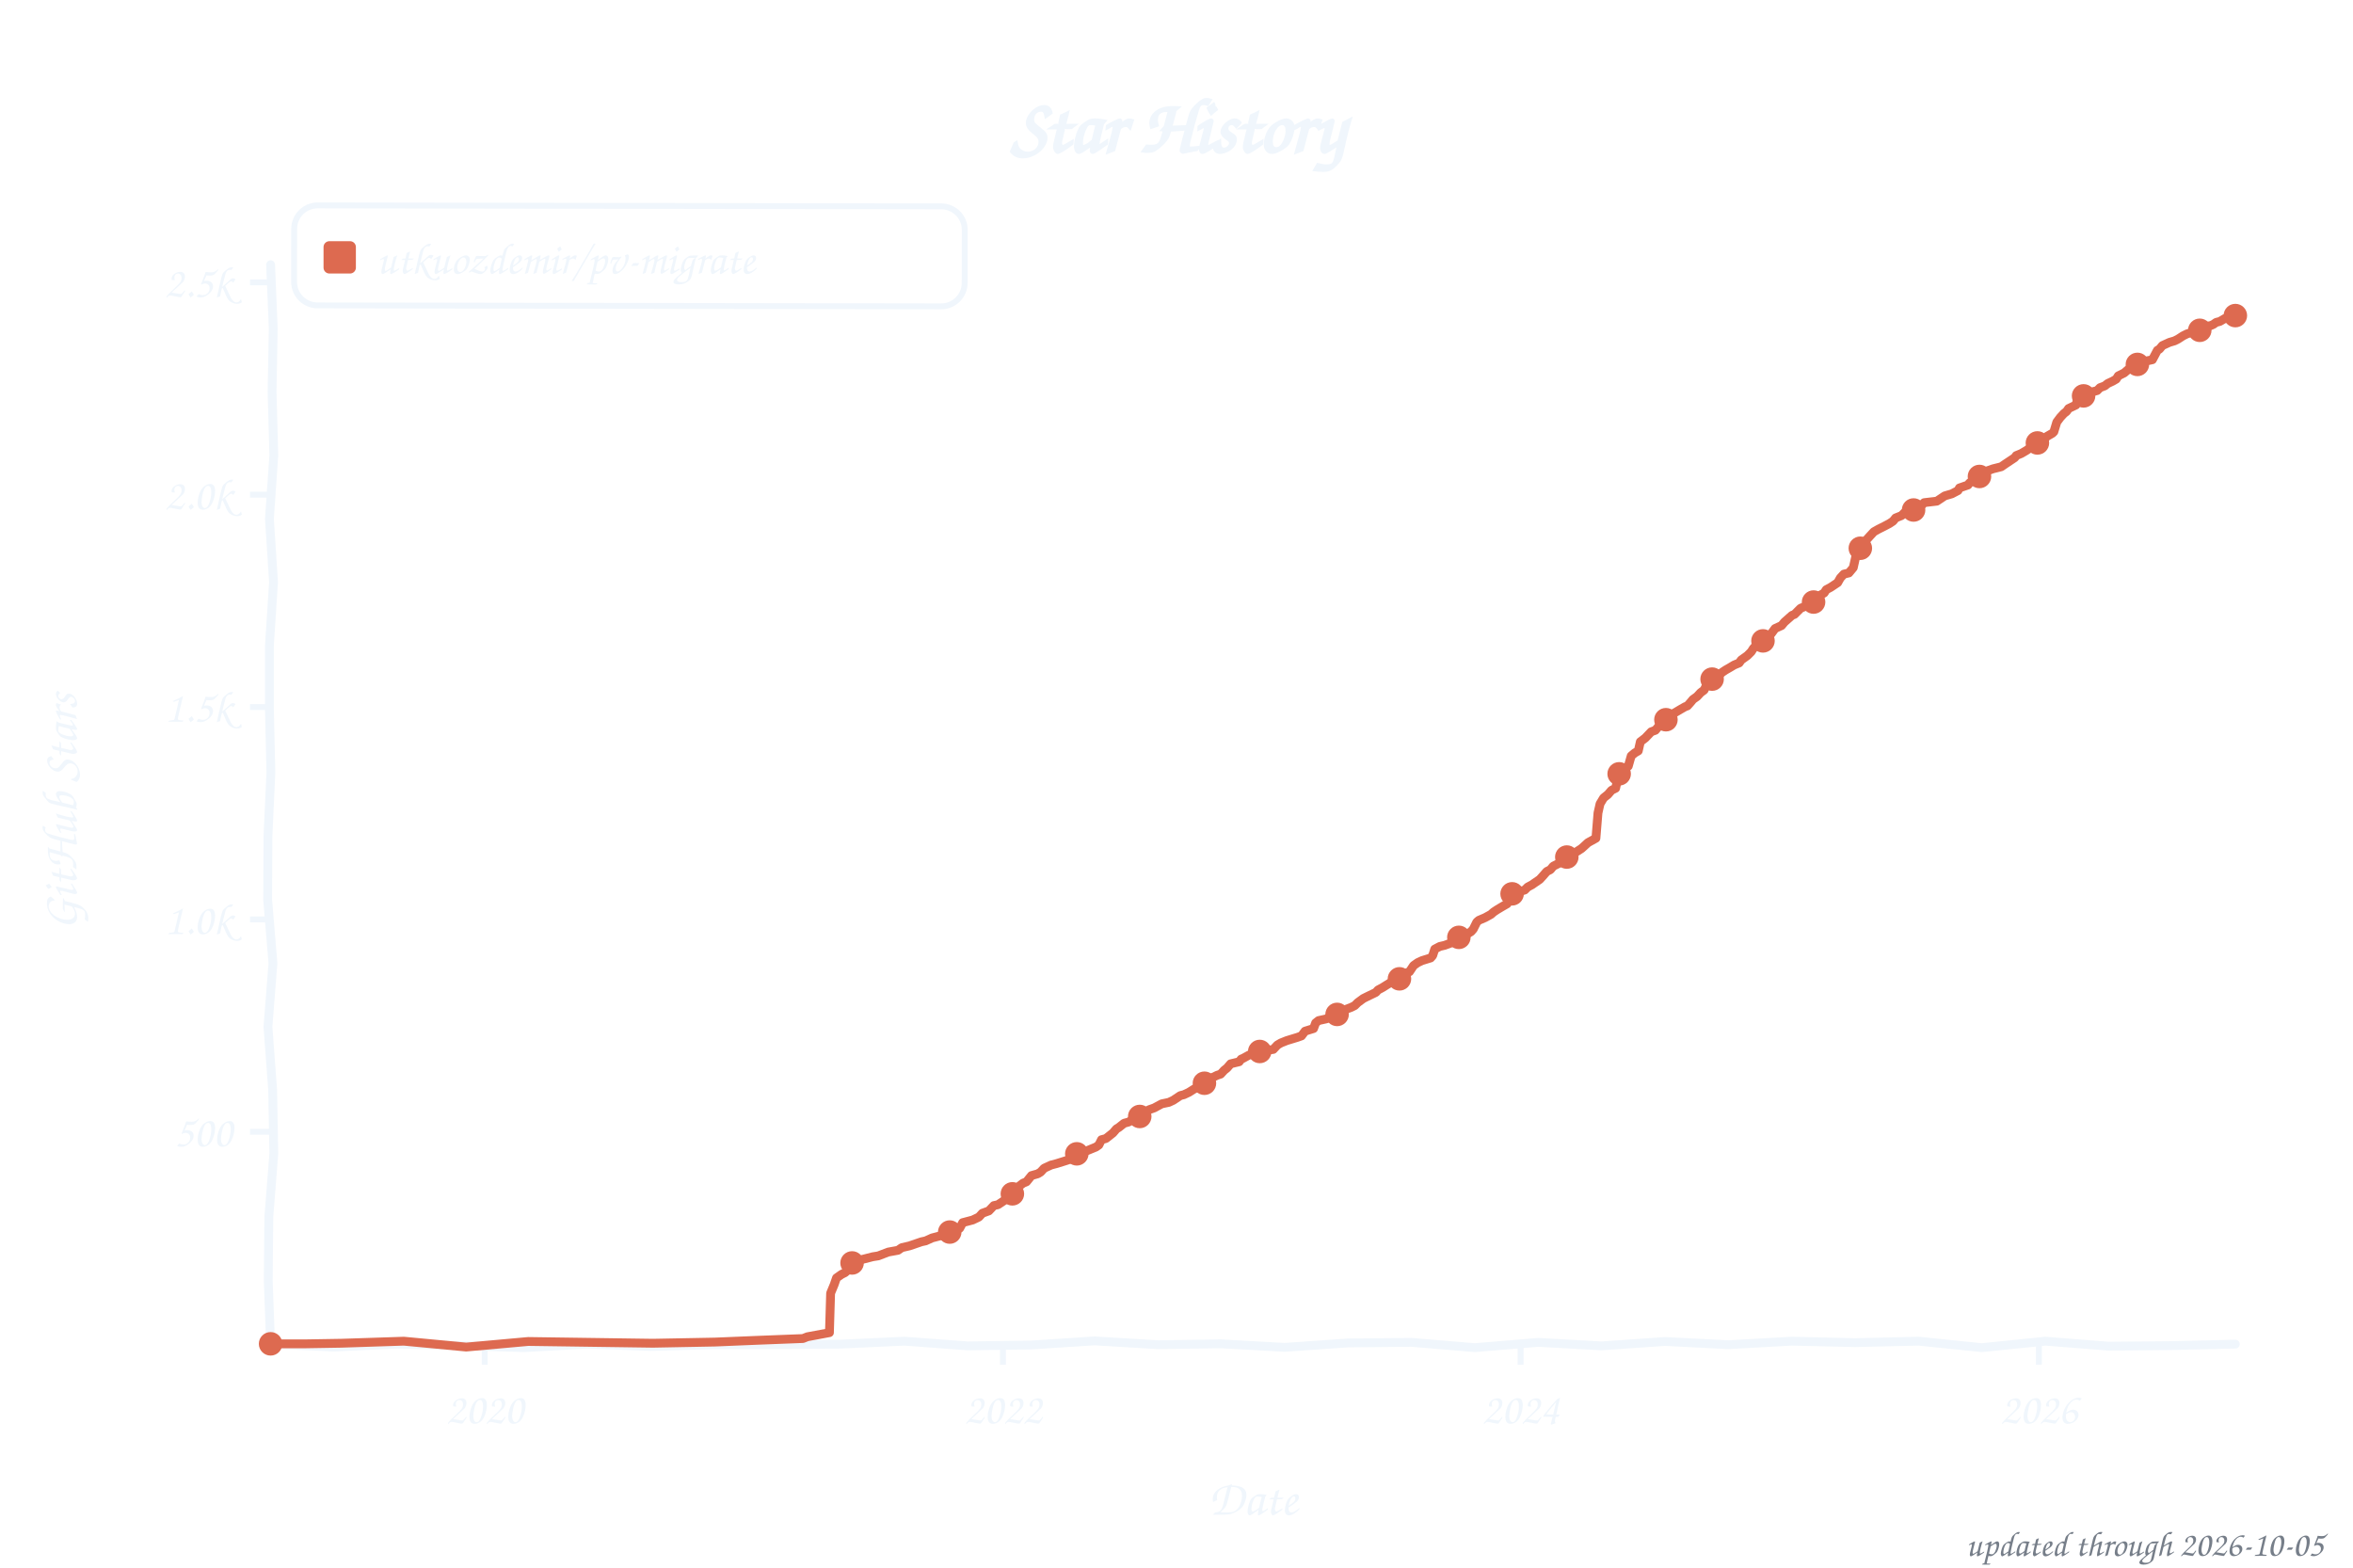
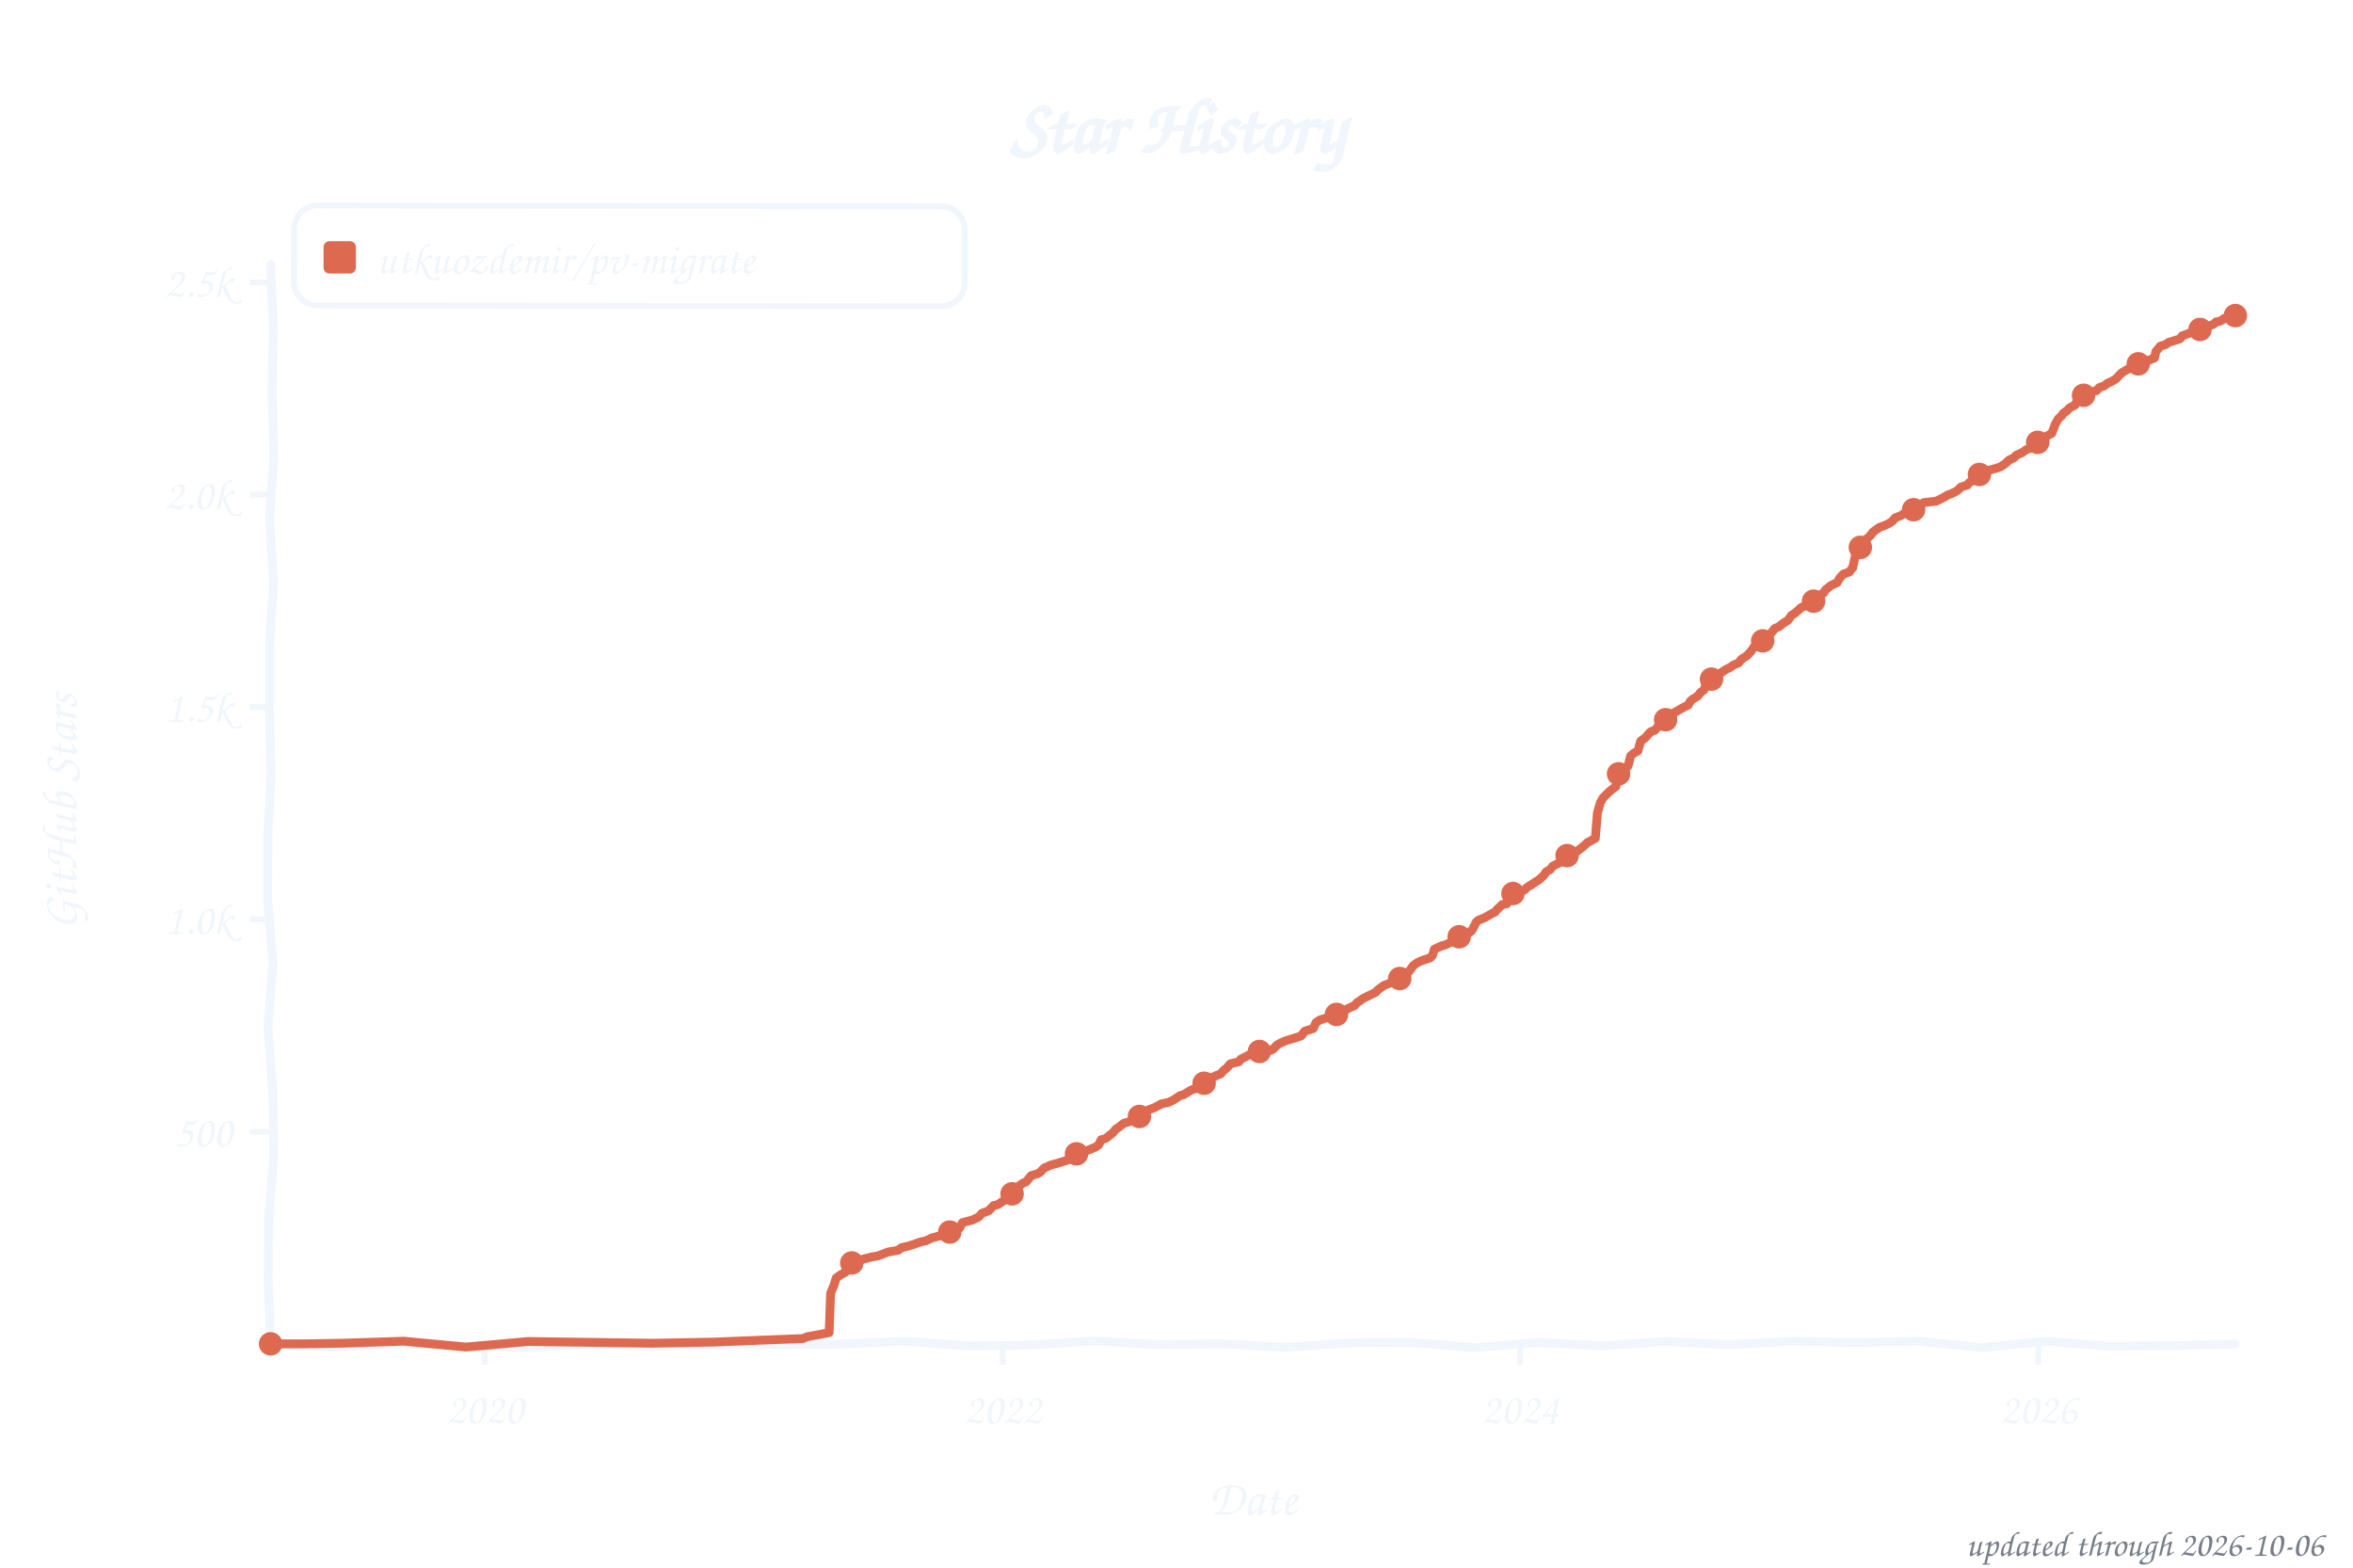
<svg xmlns="http://www.w3.org/2000/svg" width="800" height="533" viewBox="0 0 800 533" role="img" aria-label="Star history of utkuozdemir/pv-migrate">
  <style>text{font-family:"Comic Sans MS","Chalkboard SE","Comic Neue","Marker Felt",cursive}</style>
  <text x="400" y="52" font-size="26" font-weight="bold" text-anchor="middle" fill="#f0f6fc">Star History</text>
  <rect x="100" y="70" width="228" height="34" rx="8" fill="none" stroke="#f0f6fc" stroke-width="2" transform="rotate(0.09 214 87)" />
  <rect x="110" y="82" width="11" height="11" rx="2" fill="#dd6a50" />
  <text x="128" y="93" font-size="15" fill="#f0f6fc" textLength="189" lengthAdjust="spacingAndGlyphs">utkuozdemir/pv-migrate</text>
  <line x1="85" y1="384.8" x2="92" y2="384.8" stroke="#f0f6fc" stroke-width="2" />
  <text x="79" y="389.8" font-size="15" text-anchor="end" fill="#f0f6fc">500</text>
  <line x1="85" y1="312.6" x2="92" y2="312.6" stroke="#f0f6fc" stroke-width="2" />
  <text x="79" y="317.6" font-size="15" text-anchor="end" fill="#f0f6fc">1.0k</text>
  <line x1="85" y1="240.4" x2="92" y2="240.4" stroke="#f0f6fc" stroke-width="2" />
  <text x="79" y="245.4" font-size="15" text-anchor="end" fill="#f0f6fc">1.5k</text>
  <line x1="85" y1="168.2" x2="92" y2="168.2" stroke="#f0f6fc" stroke-width="2" />
  <text x="79" y="173.2" font-size="15" text-anchor="end" fill="#f0f6fc">2.0k</text>
  <line x1="85" y1="96.0" x2="92" y2="96.0" stroke="#f0f6fc" stroke-width="2" />
  <text x="79" y="101.0" font-size="15" text-anchor="end" fill="#f0f6fc">2.5k</text>
  <line x1="164.8" y1="457" x2="164.8" y2="464" stroke="#f0f6fc" stroke-width="2" />
  <text x="164.8" y="484" font-size="15" text-anchor="middle" fill="#f0f6fc">2020</text>
-   <line x1="341.0" y1="457" x2="341.0" y2="464" stroke="#f0f6fc" stroke-width="2" />
-   <text x="341.0" y="484" font-size="15" text-anchor="middle" fill="#f0f6fc">2022</text>
-   <line x1="517.0" y1="457" x2="517.0" y2="464" stroke="#f0f6fc" stroke-width="2" />
-   <text x="517.0" y="484" font-size="15" text-anchor="middle" fill="#f0f6fc">2024</text>
-   <line x1="693.2" y1="457" x2="693.2" y2="464" stroke="#f0f6fc" stroke-width="2" />
-   <text x="693.2" y="484" font-size="15" text-anchor="middle" fill="#f0f6fc">2026</text>
+   <line x1="340.9" y1="457" x2="340.9" y2="464" stroke="#f0f6fc" stroke-width="2" />
+   <text x="340.9" y="484" font-size="15" text-anchor="middle" fill="#f0f6fc">2022</text>
+   <line x1="516.8" y1="457" x2="516.8" y2="464" stroke="#f0f6fc" stroke-width="2" />
+   <text x="516.8" y="484" font-size="15" text-anchor="middle" fill="#f0f6fc">2024</text>
+   <line x1="693.0" y1="457" x2="693.0" y2="464" stroke="#f0f6fc" stroke-width="2" />
+   <text x="693.0" y="484" font-size="15" text-anchor="middle" fill="#f0f6fc">2026</text>
  <text x="426" y="515" font-size="17" text-anchor="middle" fill="#f0f6fc">Date</text>
  <text x="26" y="276" font-size="17" text-anchor="middle" fill="#f0f6fc" transform="rotate(-90 26 276)">GitHub Stars</text>
  <path d="M 92.0,90.0 L 92.9,111.6 L 92.5,133.2 L 93.1,154.8 L 91.6,176.4 L 93.0,197.9 L 91.6,219.5 L 91.6,241.1 L 92.1,262.7 L 91.1,284.3 L 91.0,305.9 L 92.8,327.5 L 91.1,349.1 L 92.7,370.6 L 93.1,392.2 L 91.4,413.8 L 91.2,435.4 L 92.0,457.0 L 113.5,458.0 L 135.1,457.0 L 156.6,457.5 L 178.2,458.2 L 199.7,457.0 L 221.3,457.8 L 242.8,457.2 L 264.4,457.2 L 285.9,457.0 L 307.5,456.0 L 329.0,457.6 L 350.6,457.3 L 372.1,455.9 L 393.7,457.2 L 415.2,456.9 L 436.8,458.1 L 458.3,456.6 L 479.9,456.4 L 501.4,458.2 L 523.0,456.4 L 544.5,457.6 L 566.1,456.1 L 587.6,457.2 L 609.2,456.0 L 630.7,456.5 L 652.3,456.0 L 673.8,458.2 L 695.4,456.0 L 716.9,457.7 L 738.5,457.5 L 760.0,457.0" fill="none" stroke="#f0f6fc" stroke-width="3" stroke-linecap="round" stroke-linejoin="round" />
-   <path d="M 92.0,456.9 L 104.1,456.9 L 116.1,456.7 L 137.3,456.0 L 158.5,458.0 L 179.6,456.1 L 200.8,456.4 L 222.0,456.7 L 243.1,456.3 L 257.6,455.7 L 273.0,455.1 L 274.5,454.5 L 282.0,453.1 L 282.4,439.7 L 283.6,436.8 L 284.4,434.5 L 286.1,433.3 L 287.3,432.7 L 288.2,431.9 L 289.2,429.6 L 290.9,429.1 L 292.8,428.3 L 296.7,427.3 L 298.6,427.0 L 302.0,425.7 L 305.3,425.1 L 306.6,424.2 L 309.2,423.6 L 313.3,422.2 L 314.7,421.9 L 316.9,420.9 L 321.5,419.7 L 322.9,418.9 L 325.1,417.9 L 326.3,417.6 L 327.3,415.7 L 330.7,414.8 L 332.8,413.8 L 334.0,412.5 L 336.2,411.7 L 337.9,409.9 L 339.3,409.6 L 340.8,408.6 L 342.0,407.8 L 343.2,406.5 L 344.2,405.9 L 345.6,404.0 L 347.8,402.3 L 349.0,401.8 L 350.7,399.7 L 352.8,399.1 L 353.8,398.5 L 355.0,397.2 L 357.4,396.1 L 359.3,395.6 L 362.5,394.6 L 364.6,393.9 L 365.6,393.0 L 366.3,392.2 L 368.7,391.6 L 372.6,390.0 L 373.6,389.3 L 374.5,387.5 L 376.0,387.1 L 378.4,385.2 L 379.6,383.8 L 380.3,383.4 L 382.2,381.9 L 383.7,381.5 L 384.7,380.9 L 387.1,379.9 L 388.0,379.3 L 389.2,378.2 L 390.7,377.3 L 392.4,376.7 L 395.0,375.3 L 397.4,374.8 L 398.9,374.1 L 401.3,372.5 L 402.5,372.2 L 404.2,371.4 L 406.1,370.2 L 407.1,369.8 L 408.3,368.6 L 410.7,367.6 L 411.7,366.6 L 413.8,365.6 L 415.0,365.2 L 416.2,363.9 L 417.2,363.1 L 418.4,361.7 L 421.3,361.0 L 422.0,360.1 L 422.7,359.8 L 424.7,358.7 L 427.1,358.1 L 428.3,357.5 L 432.9,356.8 L 434.3,355.3 L 435.5,354.6 L 437.5,353.8 L 441.1,352.7 L 442.5,352.2 L 443.7,350.6 L 446.6,349.7 L 447.3,347.8 L 448.3,347.0 L 451.0,346.4 L 452.6,345.4 L 454.8,344.5 L 457.0,343.4 L 459.4,342.5 L 460.6,341.9 L 461.6,340.9 L 463.5,339.5 L 464.7,338.9 L 467.8,337.4 L 468.5,336.6 L 470.0,335.8 L 472.4,334.3 L 473.6,333.7 L 476.0,332.7 L 477.0,331.2 L 479.2,330.4 L 480.6,328.3 L 482.0,327.3 L 483.5,326.6 L 486.4,325.7 L 487.1,324.9 L 487.8,322.7 L 489.5,321.8 L 491.2,321.4 L 493.1,320.7 L 494.6,319.2 L 496.3,318.5 L 498.2,317.9 L 500.1,316.8 L 500.9,315.9 L 502.1,313.5 L 502.8,312.9 L 504.9,312.0 L 506.9,310.9 L 507.8,310.1 L 509.0,309.3 L 510.5,308.4 L 512.4,307.3 L 513.1,306.1 L 514.6,303.8 L 518.4,302.6 L 519.4,301.6 L 520.9,300.8 L 521.6,300.3 L 523.5,299.0 L 524.5,297.9 L 525.9,296.3 L 527.1,295.7 L 528.1,294.5 L 530.3,293.4 L 530.7,292.8 L 532.4,292.0 L 533.2,290.8 L 536.0,289.6 L 537.7,288.5 L 538.7,287.6 L 539.9,286.5 L 542.6,285.0 L 543.3,276.4 L 544.0,273.3 L 545.2,271.3 L 546.7,270.1 L 547.9,268.7 L 549.3,268.0 L 550.3,263.5 L 551.7,262.1 L 552.9,260.9 L 553.6,260.5 L 554.6,257.0 L 555.8,256.0 L 557.0,255.3 L 557.7,252.2 L 559.4,250.9 L 561.4,248.8 L 562.8,248.3 L 564.0,246.9 L 564.7,245.2 L 566.4,244.7 L 568.4,242.9 L 569.3,242.4 L 571.5,241.1 L 572.9,240.3 L 573.7,240.0 L 574.6,239.0 L 575.6,237.8 L 577.0,236.8 L 578.2,235.5 L 579.4,234.6 L 580.4,232.5 L 581.6,231.2 L 583.1,230.3 L 584.3,229.7 L 585.5,228.6 L 586.7,227.8 L 588.1,227.0 L 589.6,226.1 L 591.3,225.4 L 592.0,224.4 L 594.1,222.9 L 595.4,221.6 L 596.1,220.5 L 597.0,219.5 L 599.0,218.6 L 599.9,217.0 L 602.1,215.6 L 603.5,213.7 L 604.8,213.1 L 605.7,212.7 L 606.7,211.5 L 609.3,209.2 L 610.1,208.9 L 611.7,207.3 L 612.2,206.8 L 613.7,206.2 L 615.4,205.3 L 616.6,204.7 L 617.5,203.6 L 619.0,202.3 L 620.2,201.6 L 620.9,200.5 L 622.4,199.7 L 624.8,198.1 L 625.7,196.5 L 626.9,195.2 L 628.6,194.8 L 630.1,193.0 L 631.0,189.0 L 632.0,186.8 L 633.0,185.8 L 633.7,184.5 L 634.9,183.2 L 635.8,182.2 L 637.1,180.8 L 638.7,179.9 L 640.7,178.9 L 642.4,178.0 L 643.6,177.2 L 644.5,176.1 L 646.5,175.3 L 647.4,174.4 L 650.3,173.5 L 651.3,173.1 L 652.7,172.5 L 654.2,170.9 L 658.5,170.4 L 659.7,169.6 L 661.2,168.6 L 663.6,167.9 L 665.7,166.8 L 666.2,165.9 L 669.1,164.9 L 669.6,164.2 L 671.5,163.0 L 672.7,162.3 L 673.9,160.8 L 675.9,160.0 L 677.6,159.4 L 680.4,158.7 L 681.7,157.8 L 682.6,157.2 L 685.0,155.6 L 685.5,154.9 L 687.2,154.2 L 688.9,153.2 L 689.8,152.6 L 692.3,151.4 L 692.7,150.6 L 694.7,149.7 L 695.9,148.4 L 697.8,147.3 L 698.3,146.8 L 699.3,143.5 L 700.5,141.9 L 701.7,140.6 L 702.6,139.9 L 703.3,138.9 L 705.8,137.7 L 706.2,136.3 L 708.2,134.8 L 708.7,134.4 L 710.3,133.5 L 713.0,132.8 L 714.0,131.8 L 715.6,131.2 L 716.6,130.4 L 718.3,129.6 L 719.5,128.9 L 720.2,127.8 L 722.2,126.8 L 723.6,125.6 L 724.8,124.9 L 725.8,124.3 L 727.5,123.6 L 728.9,122.9 L 731.8,122.3 L 733.5,119.1 L 734.2,118.7 L 735.2,117.5 L 737.6,116.4 L 739.3,115.9 L 740.5,115.3 L 742.2,114.2 L 743.6,113.5 L 747.0,112.5 L 747.7,112.5 L 748.9,111.9 L 749.4,111.5 L 750.4,110.9 L 751.6,110.7 L 752.5,110.3 L 753.5,109.6 L 754.7,109.3 L 755.4,108.9 L 756.4,108.3 L 757.1,108.3 L 758.6,107.4 L 759.0,107.3 L 760.0,107.3" fill="none" stroke="#dd6a50" stroke-width="3" stroke-linecap="round" stroke-linejoin="round" />
+   <path d="M 92.0,456.9 L 104.0,456.9 L 116.1,456.7 L 137.3,456.0 L 158.4,458.0 L 179.6,456.1 L 200.8,456.4 L 221.9,456.7 L 243.1,456.3 L 257.6,455.7 L 273.0,455.1 L 274.4,454.5 L 281.9,453.1 L 282.4,439.7 L 283.6,436.8 L 284.3,434.5 L 286.0,433.3 L 287.2,432.7 L 288.2,431.9 L 289.1,429.6 L 290.8,429.1 L 292.7,428.3 L 296.6,427.3 L 298.5,427.0 L 301.9,425.7 L 305.3,425.1 L 306.5,424.2 L 309.1,423.6 L 313.2,422.2 L 314.7,421.9 L 316.8,420.9 L 321.4,419.7 L 322.9,418.9 L 325.0,417.9 L 326.2,417.6 L 327.2,415.7 L 330.6,414.8 L 332.7,413.8 L 333.9,412.5 L 336.1,411.7 L 337.8,409.9 L 339.2,409.6 L 340.7,408.6 L 341.9,407.8 L 343.1,406.5 L 344.3,405.4 L 345.5,404.0 L 347.7,402.3 L 348.9,401.8 L 350.6,399.7 L 352.7,399.1 L 353.7,398.5 L 354.9,397.2 L 357.3,396.1 L 359.2,395.6 L 362.4,394.6 L 364.5,393.9 L 365.5,393.0 L 366.2,392.2 L 368.6,391.6 L 372.5,390.0 L 373.5,389.3 L 374.4,387.5 L 375.9,387.1 L 378.3,385.2 L 379.5,383.8 L 380.2,383.4 L 382.1,381.9 L 383.6,381.5 L 385.5,380.6 L 387.0,379.9 L 388.2,379.2 L 389.1,378.2 L 390.6,377.3 L 392.3,376.7 L 394.9,375.3 L 397.3,374.8 L 398.8,374.1 L 401.2,372.5 L 402.4,372.2 L 405.0,370.6 L 406.5,370.1 L 407.4,369.1 L 409.4,368.3 L 410.6,367.6 L 411.5,366.6 L 413.7,365.6 L 414.9,365.2 L 416.1,363.9 L 417.1,363.1 L 418.3,361.7 L 421.2,361.0 L 421.9,360.1 L 423.1,359.5 L 424.6,358.7 L 427.0,358.1 L 431.1,357.4 L 432.7,356.8 L 434.2,355.3 L 435.4,354.6 L 437.3,353.8 L 440.9,352.7 L 442.4,352.2 L 443.6,350.6 L 446.5,349.7 L 447.4,347.7 L 448.7,346.8 L 451.3,346.0 L 453.0,345.2 L 455.4,343.8 L 457.8,343.2 L 458.5,342.8 L 460.5,341.9 L 461.4,340.9 L 463.4,339.5 L 464.6,338.9 L 467.7,337.4 L 468.4,336.6 L 470.6,335.0 L 472.0,334.5 L 474.7,333.4 L 475.9,332.7 L 476.8,331.2 L 479.0,330.4 L 480.5,328.3 L 481.9,327.3 L 483.4,326.6 L 486.2,325.7 L 487.0,324.9 L 487.7,322.7 L 490.1,321.6 L 491.3,321.3 L 493.2,320.4 L 494.4,319.2 L 496.1,318.5 L 498.1,317.9 L 500.0,316.8 L 500.7,315.9 L 501.9,313.5 L 502.6,312.9 L 504.8,312.0 L 506.7,310.9 L 508.4,310.0 L 508.9,309.3 L 510.8,307.5 L 512.3,307.3 L 513.5,305.1 L 514.4,303.8 L 518.3,302.6 L 519.3,301.6 L 520.7,300.8 L 521.4,300.3 L 523.4,299.0 L 524.8,297.7 L 525.8,296.3 L 527.0,295.7 L 527.9,294.5 L 530.1,293.4 L 531.8,292.4 L 532.3,292.0 L 533.0,290.8 L 535.9,289.6 L 537.3,288.6 L 538.5,287.6 L 539.7,286.5 L 542.4,285.0 L 543.1,276.4 L 544.1,272.9 L 545.0,271.3 L 547.0,269.3 L 547.7,268.7 L 549.4,267.4 L 550.3,263.1 L 552.0,261.8 L 552.8,260.9 L 553.5,260.5 L 554.4,257.0 L 555.6,256.0 L 556.9,255.3 L 557.8,252.0 L 559.3,250.9 L 561.2,248.8 L 562.6,248.3 L 563.8,246.9 L 564.6,245.2 L 566.5,244.4 L 568.2,242.9 L 569.1,242.4 L 571.3,241.1 L 572.8,240.3 L 574.0,239.7 L 574.7,238.4 L 575.4,237.8 L 577.3,236.6 L 578.1,235.5 L 579.3,234.6 L 580.2,232.5 L 581.4,231.2 L 582.9,230.3 L 584.1,229.7 L 585.3,228.6 L 586.5,227.8 L 588.4,226.8 L 589.4,226.1 L 591.1,225.4 L 592.0,224.2 L 594.0,222.9 L 595.2,221.6 L 596.4,219.9 L 597.1,219.3 L 598.8,218.6 L 599.7,217.0 L 601.9,215.6 L 603.4,213.7 L 605.0,213.0 L 606.0,212.1 L 607.9,210.9 L 609.1,209.2 L 610.1,208.6 L 611.6,207.3 L 612.3,206.6 L 614.4,205.7 L 615.9,205.2 L 616.9,204.3 L 617.3,203.6 L 618.8,202.3 L 620.0,201.6 L 620.7,200.5 L 622.6,199.0 L 624.6,198.1 L 625.5,196.5 L 626.7,195.2 L 628.7,194.5 L 629.9,193.0 L 630.8,189.0 L 631.8,186.8 L 632.5,186.1 L 633.5,184.5 L 634.7,183.2 L 635.9,182.1 L 636.9,180.8 L 639.0,179.3 L 640.7,178.7 L 642.2,178.0 L 643.4,177.2 L 644.3,176.1 L 646.3,175.3 L 647.9,174.3 L 650.1,173.5 L 651.1,173.1 L 652.5,172.5 L 654.0,170.9 L 658.3,170.4 L 660.7,169.2 L 662.2,168.3 L 663.6,167.8 L 665.5,166.8 L 666.7,165.6 L 668.9,164.9 L 669.6,164.0 L 671.1,163.3 L 672.8,162.0 L 673.7,160.8 L 675.7,160.0 L 678.8,159.2 L 680.2,158.7 L 681.7,157.7 L 683.1,156.4 L 684.8,155.6 L 685.5,154.8 L 687.5,153.9 L 688.9,152.9 L 691.3,152.0 L 692.0,151.4 L 693.0,150.2 L 694.5,149.7 L 695.7,148.4 L 697.6,147.3 L 698.8,144.2 L 699.8,142.4 L 701.0,141.3 L 701.4,140.6 L 702.9,139.5 L 703.6,138.7 L 705.5,137.7 L 706.3,136.0 L 707.9,134.8 L 708.4,134.4 L 710.1,133.5 L 712.8,132.8 L 713.7,131.8 L 715.4,131.2 L 716.4,130.4 L 718.1,129.6 L 719.3,128.9 L 721.2,126.9 L 722.6,126.0 L 723.4,125.6 L 725.1,124.4 L 726.5,123.9 L 727.2,123.6 L 729.9,122.7 L 732.5,121.7 L 733.0,119.5 L 734.5,117.7 L 736.4,117.1 L 737.3,116.4 L 739.0,115.9 L 741.2,115.2 L 741.9,114.2 L 744.6,113.2 L 746.7,112.5 L 747.7,112.3 L 748.7,111.9 L 749.9,111.2 L 750.6,110.7 L 751.3,110.7 L 752.5,110.3 L 753.5,109.4 L 754.5,109.3 L 755.7,108.7 L 756.1,108.3 L 757.1,108.1 L 758.3,107.4 L 759.0,107.3 L 760.0,107.3" fill="none" stroke="#dd6a50" stroke-width="3" stroke-linecap="round" stroke-linejoin="round" />
  <circle cx="92.0" cy="456.9" r="4" fill="#dd6a50" />
-   <circle cx="289.7" cy="429.4" r="4" fill="#dd6a50" />
+   <circle cx="289.6" cy="429.4" r="4" fill="#dd6a50" />
  <circle cx="322.9" cy="418.9" r="4" fill="#dd6a50" />
-   <circle cx="344.2" cy="405.9" r="4" fill="#dd6a50" />
-   <circle cx="366.1" cy="392.3" r="4" fill="#dd6a50" />
-   <circle cx="387.5" cy="379.6" r="4" fill="#dd6a50" />
-   <circle cx="409.5" cy="368.3" r="4" fill="#dd6a50" />
-   <circle cx="428.3" cy="357.5" r="4" fill="#dd6a50" />
-   <circle cx="454.6" cy="344.9" r="4" fill="#dd6a50" />
-   <circle cx="475.8" cy="332.8" r="4" fill="#dd6a50" />
-   <circle cx="496.0" cy="318.7" r="4" fill="#dd6a50" />
-   <circle cx="514.1" cy="303.9" r="4" fill="#dd6a50" />
-   <circle cx="532.7" cy="291.4" r="4" fill="#dd6a50" />
-   <circle cx="550.5" cy="263.1" r="4" fill="#dd6a50" />
-   <circle cx="566.4" cy="244.7" r="4" fill="#dd6a50" />
-   <circle cx="582.1" cy="230.9" r="4" fill="#dd6a50" />
-   <circle cx="599.4" cy="217.9" r="4" fill="#dd6a50" />
-   <circle cx="616.6" cy="204.7" r="4" fill="#dd6a50" />
-   <circle cx="632.5" cy="186.4" r="4" fill="#dd6a50" />
-   <circle cx="650.6" cy="173.4" r="4" fill="#dd6a50" />
-   <circle cx="673.0" cy="162.0" r="4" fill="#dd6a50" />
-   <circle cx="692.7" cy="150.6" r="4" fill="#dd6a50" />
-   <circle cx="708.4" cy="134.6" r="4" fill="#dd6a50" />
-   <circle cx="726.7" cy="123.9" r="4" fill="#dd6a50" />
-   <circle cx="747.9" cy="112.3" r="4" fill="#dd6a50" />
+   <circle cx="344.1" cy="405.9" r="4" fill="#dd6a50" />
+   <circle cx="366.0" cy="392.3" r="4" fill="#dd6a50" />
+   <circle cx="387.4" cy="379.6" r="4" fill="#dd6a50" />
+   <circle cx="409.4" cy="368.3" r="4" fill="#dd6a50" />
+   <circle cx="428.2" cy="357.5" r="4" fill="#dd6a50" />
+   <circle cx="454.4" cy="344.9" r="4" fill="#dd6a50" />
+   <circle cx="475.9" cy="332.7" r="4" fill="#dd6a50" />
+   <circle cx="496.1" cy="318.5" r="4" fill="#dd6a50" />
+   <circle cx="514.4" cy="303.8" r="4" fill="#dd6a50" />
+   <circle cx="532.8" cy="290.9" r="4" fill="#dd6a50" />
+   <circle cx="550.3" cy="263.1" r="4" fill="#dd6a50" />
+   <circle cx="566.3" cy="244.7" r="4" fill="#dd6a50" />
+   <circle cx="581.9" cy="230.9" r="4" fill="#dd6a50" />
+   <circle cx="599.3" cy="217.9" r="4" fill="#dd6a50" />
+   <circle cx="616.6" cy="204.4" r="4" fill="#dd6a50" />
+   <circle cx="632.5" cy="186.1" r="4" fill="#dd6a50" />
+   <circle cx="650.6" cy="173.3" r="4" fill="#dd6a50" />
+   <circle cx="673.0" cy="161.3" r="4" fill="#dd6a50" />
+   <circle cx="692.8" cy="150.4" r="4" fill="#dd6a50" />
+   <circle cx="708.4" cy="134.4" r="4" fill="#dd6a50" />
+   <circle cx="727.0" cy="123.7" r="4" fill="#dd6a50" />
+   <circle cx="748.0" cy="112.0" r="4" fill="#dd6a50" />
  <circle cx="760.0" cy="107.3" r="4" fill="#dd6a50" />
-   <text x="790" y="529" font-size="12" text-anchor="end" fill="#767e89">updated through 2026-10-05</text>
+   <text x="790" y="529" font-size="12" text-anchor="end" fill="#767e89">updated through 2026-10-06</text>
</svg>
